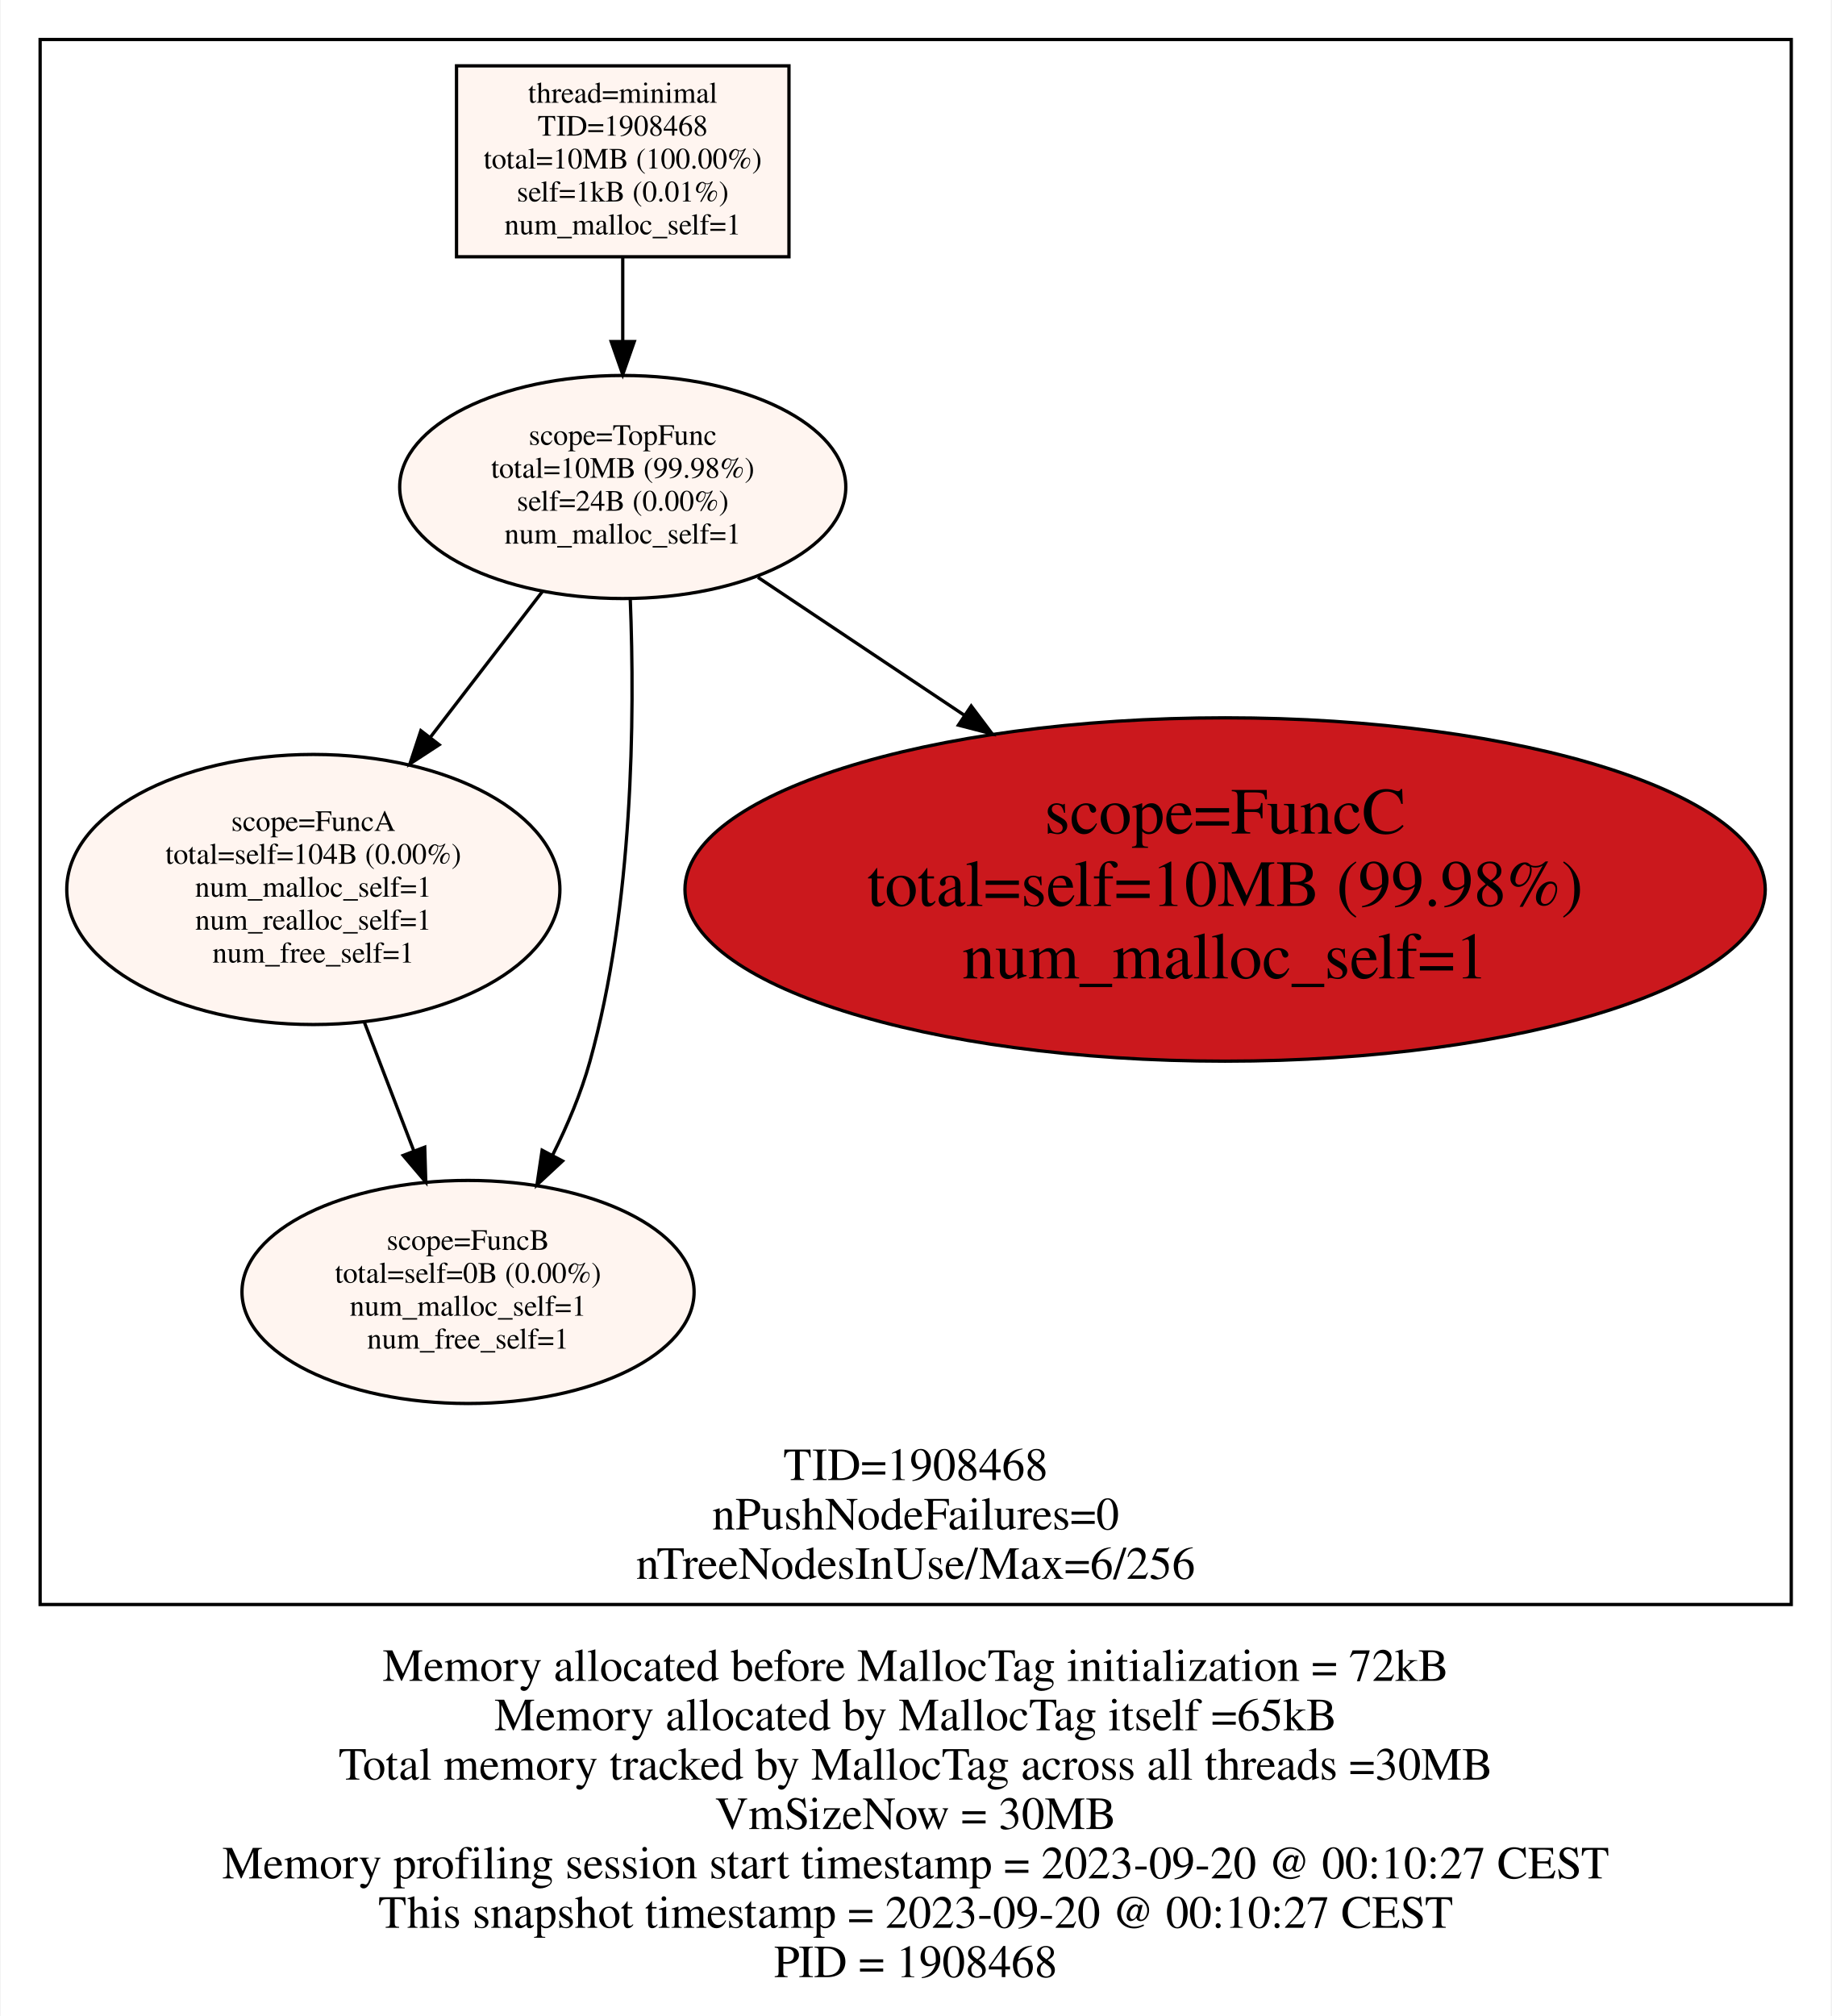
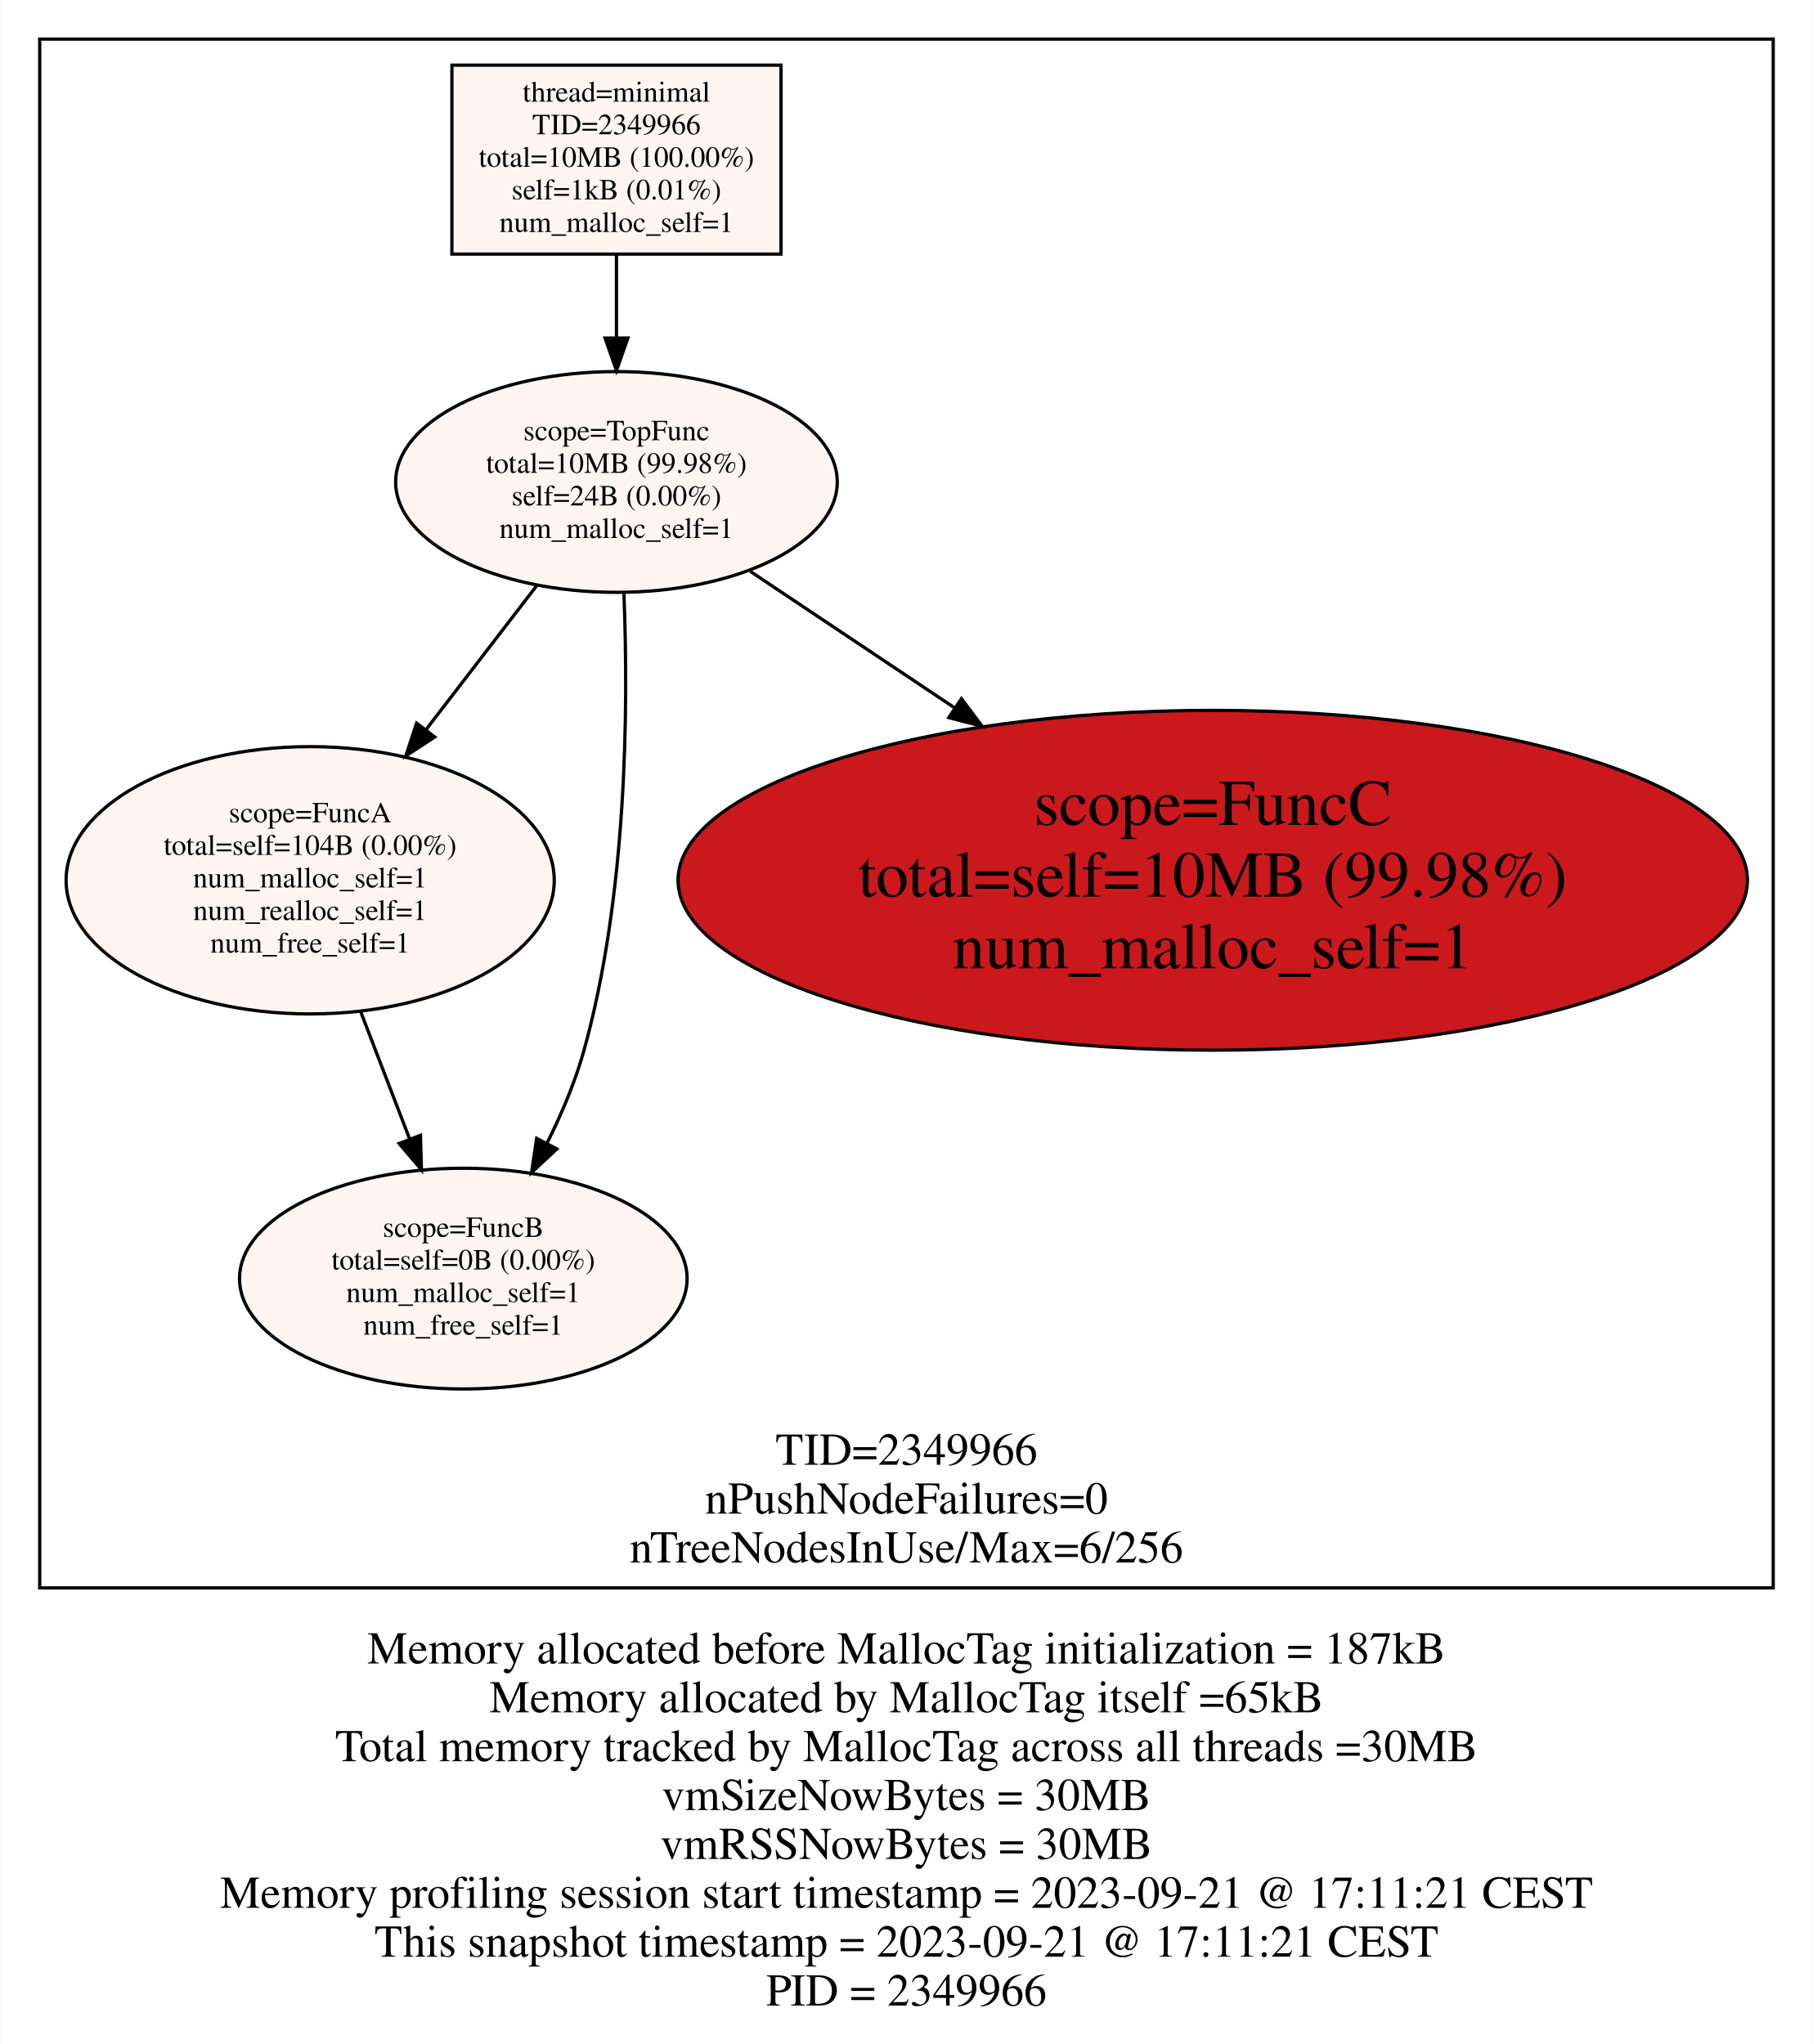
- <svg xmlns="http://www.w3.org/2000/svg" width="556pt" height="612pt" viewBox="0.00 0.00 556.00 612.42">
-   <g id="graph0" class="graph" transform="scale(1 1) rotate(0) translate(4 608.4163)">
-     <polygon fill="#ffffff" stroke="transparent" points="-4,4 -4,-608.416 552,-608.416 552,4 -4,4" />
-     <text text-anchor="middle" x="274" y="-97.8" font-family="Times,serif" font-size="14.00" fill="#000000">Memory allocated before MallocTag initialization = 72kB</text>
-     <text text-anchor="middle" x="274" y="-82.8" font-family="Times,serif" font-size="14.00" fill="#000000">Memory allocated by MallocTag itself =65kB</text>
-     <text text-anchor="middle" x="274" y="-67.8" font-family="Times,serif" font-size="14.00" fill="#000000">Total memory tracked by MallocTag across all threads =30MB</text>
-     <text text-anchor="middle" x="274" y="-52.8" font-family="Times,serif" font-size="14.00" fill="#000000">VmSizeNow = 30MB</text>
-     <text text-anchor="middle" x="274" y="-37.8" font-family="Times,serif" font-size="14.00" fill="#000000">Memory profiling session start timestamp = 2023-09-20 @ 00:10:27 CEST</text>
-     <text text-anchor="middle" x="274" y="-22.8" font-family="Times,serif" font-size="14.00" fill="#000000">This snapshot timestamp = 2023-09-20 @ 00:10:27 CEST</text>
-     <text text-anchor="middle" x="274" y="-7.8" font-family="Times,serif" font-size="14.00" fill="#000000">PID = 1908468</text>
+ <svg xmlns="http://www.w3.org/2000/svg" width="556pt" height="627pt" viewBox="0.00 0.00 556.00 627.42">
+   <g id="graph0" class="graph" transform="scale(1 1) rotate(0) translate(4 623.4163)">
+     <polygon fill="#ffffff" stroke="transparent" points="-4,4 -4,-623.416 552,-623.416 552,4 -4,4" />
+     <text text-anchor="middle" x="274" y="-112.8" font-family="Times,serif" font-size="14.00" fill="#000000">Memory allocated before MallocTag initialization = 187kB</text>
+     <text text-anchor="middle" x="274" y="-97.8" font-family="Times,serif" font-size="14.00" fill="#000000">Memory allocated by MallocTag itself =65kB</text>
+     <text text-anchor="middle" x="274" y="-82.8" font-family="Times,serif" font-size="14.00" fill="#000000">Total memory tracked by MallocTag across all threads =30MB</text>
+     <text text-anchor="middle" x="274" y="-67.8" font-family="Times,serif" font-size="14.00" fill="#000000">vmSizeNowBytes = 30MB</text>
+     <text text-anchor="middle" x="274" y="-52.8" font-family="Times,serif" font-size="14.00" fill="#000000">vmRSSNowBytes = 30MB</text>
+     <text text-anchor="middle" x="274" y="-37.8" font-family="Times,serif" font-size="14.00" fill="#000000">Memory profiling session start timestamp = 2023-09-21 @ 17:11:21 CEST</text>
+     <text text-anchor="middle" x="274" y="-22.8" font-family="Times,serif" font-size="14.00" fill="#000000">This snapshot timestamp = 2023-09-21 @ 17:11:21 CEST</text>
+     <text text-anchor="middle" x="274" y="-7.8" font-family="Times,serif" font-size="14.00" fill="#000000">PID = 2349966</text>
    <g id="clust1" class="cluster">
-       <polygon fill="none" stroke="#000000" points="8,-121 8,-596.416 540,-596.416 540,-121 8,-121" />
-       <text text-anchor="middle" x="274" y="-158.8" font-family="Times,serif" font-size="14.00" fill="#000000">TID=1908468</text>
-       <text text-anchor="middle" x="274" y="-143.8" font-family="Times,serif" font-size="14.00" fill="#000000">nPushNodeFailures=0</text>
-       <text text-anchor="middle" x="274" y="-128.8" font-family="Times,serif" font-size="14.00" fill="#000000">nTreeNodesInUse/Max=6/256</text>
+       <polygon fill="none" stroke="#000000" points="8,-136 8,-611.416 540,-611.416 540,-136 8,-136" />
+       <text text-anchor="middle" x="274" y="-173.8" font-family="Times,serif" font-size="14.00" fill="#000000">TID=2349966</text>
+       <text text-anchor="middle" x="274" y="-158.8" font-family="Times,serif" font-size="14.00" fill="#000000">nPushNodeFailures=0</text>
+       <text text-anchor="middle" x="274" y="-143.8" font-family="Times,serif" font-size="14.00" fill="#000000">nTreeNodesInUse/Max=6/256</text>
    </g>
    <g id="node1" class="node">
-       <polygon fill="#fff5f0" stroke="#000000" points="235.5,-588.416 134.5,-588.416 134.5,-530.416 235.5,-530.416 235.5,-588.416" />
-       <text text-anchor="middle" x="185" y="-577.216" font-family="Times,serif" font-size="9.00" fill="#000000">thread=minimal</text>
-       <text text-anchor="middle" x="185" y="-567.216" font-family="Times,serif" font-size="9.00" fill="#000000">TID=1908468</text>
-       <text text-anchor="middle" x="185" y="-557.216" font-family="Times,serif" font-size="9.00" fill="#000000">total=10MB (100.00%)</text>
-       <text text-anchor="middle" x="185" y="-547.216" font-family="Times,serif" font-size="9.00" fill="#000000">self=1kB (0.01%)</text>
-       <text text-anchor="middle" x="185" y="-537.216" font-family="Times,serif" font-size="9.00" fill="#000000">num_malloc_self=1</text>
+       <polygon fill="#fff5f0" stroke="#000000" points="235.5,-603.416 134.5,-603.416 134.5,-545.416 235.5,-545.416 235.5,-603.416" />
+       <text text-anchor="middle" x="185" y="-592.216" font-family="Times,serif" font-size="9.00" fill="#000000">thread=minimal</text>
+       <text text-anchor="middle" x="185" y="-582.216" font-family="Times,serif" font-size="9.00" fill="#000000">TID=2349966</text>
+       <text text-anchor="middle" x="185" y="-572.216" font-family="Times,serif" font-size="9.00" fill="#000000">total=10MB (100.00%)</text>
+       <text text-anchor="middle" x="185" y="-562.216" font-family="Times,serif" font-size="9.00" fill="#000000">self=1kB (0.01%)</text>
+       <text text-anchor="middle" x="185" y="-552.216" font-family="Times,serif" font-size="9.00" fill="#000000">num_malloc_self=1</text>
    </g>
    <g id="node2" class="node">
-       <ellipse fill="#fff5f0" stroke="#000000" cx="185" cy="-460.475" rx="67.765" ry="33.882" />
-       <text text-anchor="middle" x="185" y="-473.275" font-family="Times,serif" font-size="9.00" fill="#000000">scope=TopFunc</text>
-       <text text-anchor="middle" x="185" y="-463.275" font-family="Times,serif" font-size="9.00" fill="#000000">total=10MB (99.98%)</text>
-       <text text-anchor="middle" x="185" y="-453.275" font-family="Times,serif" font-size="9.00" fill="#000000">self=24B (0.00%)</text>
-       <text text-anchor="middle" x="185" y="-443.275" font-family="Times,serif" font-size="9.00" fill="#000000">num_malloc_self=1</text>
+       <ellipse fill="#fff5f0" stroke="#000000" cx="185" cy="-475.475" rx="67.765" ry="33.882" />
+       <text text-anchor="middle" x="185" y="-488.275" font-family="Times,serif" font-size="9.00" fill="#000000">scope=TopFunc</text>
+       <text text-anchor="middle" x="185" y="-478.275" font-family="Times,serif" font-size="9.00" fill="#000000">total=10MB (99.98%)</text>
+       <text text-anchor="middle" x="185" y="-468.275" font-family="Times,serif" font-size="9.00" fill="#000000">self=24B (0.00%)</text>
+       <text text-anchor="middle" x="185" y="-458.275" font-family="Times,serif" font-size="9.00" fill="#000000">num_malloc_self=1</text>
    </g>
    <g id="edge1" class="edge">
-       <path fill="none" stroke="#000000" d="M185,-530.266C185,-522.236 185,-513.341 185,-504.665" />
-       <polygon fill="#000000" stroke="#000000" points="188.5,-504.646 185,-494.646 181.5,-504.646 188.5,-504.646" />
+       <path fill="none" stroke="#000000" d="M185,-545.266C185,-537.236 185,-528.341 185,-519.665" />
+       <polygon fill="#000000" stroke="#000000" points="188.5,-519.646 185,-509.646 181.5,-519.646 188.5,-519.646" />
    </g>
    <g id="node3" class="node">
-       <ellipse fill="#fff5f0" stroke="#000000" cx="91" cy="-338.208" rx="74.907" ry="41.024" />
-       <text text-anchor="middle" x="91" y="-356.008" font-family="Times,serif" font-size="9.00" fill="#000000">scope=FuncA</text>
-       <text text-anchor="middle" x="91" y="-346.008" font-family="Times,serif" font-size="9.00" fill="#000000">total=self=104B (0.00%)</text>
-       <text text-anchor="middle" x="91" y="-336.008" font-family="Times,serif" font-size="9.00" fill="#000000">num_malloc_self=1</text>
-       <text text-anchor="middle" x="91" y="-326.008" font-family="Times,serif" font-size="9.00" fill="#000000">num_realloc_self=1</text>
-       <text text-anchor="middle" x="91" y="-316.008" font-family="Times,serif" font-size="9.00" fill="#000000">num_free_self=1</text>
+       <ellipse fill="#fff5f0" stroke="#000000" cx="91" cy="-353.208" rx="74.907" ry="41.024" />
+       <text text-anchor="middle" x="91" y="-371.008" font-family="Times,serif" font-size="9.00" fill="#000000">scope=FuncA</text>
+       <text text-anchor="middle" x="91" y="-361.008" font-family="Times,serif" font-size="9.00" fill="#000000">total=self=104B (0.00%)</text>
+       <text text-anchor="middle" x="91" y="-351.008" font-family="Times,serif" font-size="9.00" fill="#000000">num_malloc_self=1</text>
+       <text text-anchor="middle" x="91" y="-341.008" font-family="Times,serif" font-size="9.00" fill="#000000">num_realloc_self=1</text>
+       <text text-anchor="middle" x="91" y="-331.008" font-family="Times,serif" font-size="9.00" fill="#000000">num_free_self=1</text>
    </g>
    <g id="edge2" class="edge">
-       <path fill="none" stroke="#000000" d="M160.548,-428.67C150.175,-415.178 137.882,-399.188 126.537,-384.432" />
-       <polygon fill="#000000" stroke="#000000" points="129.22,-382.179 120.35,-376.385 123.671,-386.446 129.22,-382.179" />
+       <path fill="none" stroke="#000000" d="M160.548,-443.67C150.175,-430.178 137.882,-414.188 126.537,-399.432" />
+       <polygon fill="#000000" stroke="#000000" points="129.22,-397.179 120.35,-391.385 123.671,-401.446 129.22,-397.179" />
    </g>
    <g id="node4" class="node">
-       <ellipse fill="#fff5f0" stroke="#000000" cx="138" cy="-215.941" rx="68.679" ry="33.882" />
-       <text text-anchor="middle" x="138" y="-228.741" font-family="Times,serif" font-size="9.00" fill="#000000">scope=FuncB</text>
-       <text text-anchor="middle" x="138" y="-218.741" font-family="Times,serif" font-size="9.00" fill="#000000">total=self=0B (0.00%)</text>
-       <text text-anchor="middle" x="138" y="-208.741" font-family="Times,serif" font-size="9.00" fill="#000000">num_malloc_self=1</text>
-       <text text-anchor="middle" x="138" y="-198.741" font-family="Times,serif" font-size="9.00" fill="#000000">num_free_self=1</text>
+       <ellipse fill="#fff5f0" stroke="#000000" cx="138" cy="-230.941" rx="68.679" ry="33.882" />
+       <text text-anchor="middle" x="138" y="-243.741" font-family="Times,serif" font-size="9.00" fill="#000000">scope=FuncB</text>
+       <text text-anchor="middle" x="138" y="-233.741" font-family="Times,serif" font-size="9.00" fill="#000000">total=self=0B (0.00%)</text>
+       <text text-anchor="middle" x="138" y="-223.741" font-family="Times,serif" font-size="9.00" fill="#000000">num_malloc_self=1</text>
+       <text text-anchor="middle" x="138" y="-213.741" font-family="Times,serif" font-size="9.00" fill="#000000">num_free_self=1</text>
    </g>
    <g id="edge3" class="edge">
-       <path fill="none" stroke="#000000" d="M187.288,-426.306C188.705,-390.591 188.209,-333.26 175,-285.882 172.344,-276.356 168.256,-266.656 163.751,-257.634" />
-       <polygon fill="#000000" stroke="#000000" points="166.704,-255.731 158.948,-248.513 160.51,-258.993 166.704,-255.731" />
+       <path fill="none" stroke="#000000" d="M187.288,-441.306C188.705,-405.591 188.209,-348.26 175,-300.882 172.344,-291.356 168.256,-281.656 163.751,-272.634" />
+       <polygon fill="#000000" stroke="#000000" points="166.704,-270.731 158.948,-263.514 160.51,-273.993 166.704,-270.731" />
    </g>
    <g id="node5" class="node">
-       <ellipse fill="#cb181d" stroke="#000000" cx="368" cy="-338.208" rx="164.098" ry="52.152" />
-       <text text-anchor="middle" x="368" y="-355.208" font-family="Times,serif" font-size="20.00" fill="#000000">scope=FuncC</text>
-       <text text-anchor="middle" x="368" y="-333.208" font-family="Times,serif" font-size="20.00" fill="#000000">total=self=10MB (99.98%)</text>
-       <text text-anchor="middle" x="368" y="-311.208" font-family="Times,serif" font-size="20.00" fill="#000000">num_malloc_self=1</text>
+       <ellipse fill="#cb181d" stroke="#000000" cx="368" cy="-353.208" rx="164.098" ry="52.152" />
+       <text text-anchor="middle" x="368" y="-370.208" font-family="Times,serif" font-size="20.00" fill="#000000">scope=FuncC</text>
+       <text text-anchor="middle" x="368" y="-348.208" font-family="Times,serif" font-size="20.00" fill="#000000">total=self=10MB (99.98%)</text>
+       <text text-anchor="middle" x="368" y="-326.208" font-family="Times,serif" font-size="20.00" fill="#000000">num_malloc_self=1</text>
    </g>
    <g id="edge4" class="edge">
-       <path fill="none" stroke="#000000" d="M226.069,-433.036C244.582,-420.667 267.101,-405.622 288.696,-391.193" />
-       <polygon fill="#000000" stroke="#000000" points="290.866,-393.953 297.236,-385.487 286.977,-388.132 290.866,-393.953" />
+       <path fill="none" stroke="#000000" d="M226.069,-448.036C244.582,-435.667 267.101,-420.622 288.696,-406.193" />
+       <polygon fill="#000000" stroke="#000000" points="290.866,-408.953 297.236,-400.487 286.977,-403.132 290.866,-408.953" />
    </g>
    <g id="edge5" class="edge">
-       <path fill="none" stroke="#000000" d="M106.52,-297.834C111.335,-285.308 116.658,-271.461 121.535,-258.773" />
-       <polygon fill="#000000" stroke="#000000" points="124.841,-259.927 125.162,-249.337 118.307,-257.416 124.841,-259.927" />
+       <path fill="none" stroke="#000000" d="M106.52,-312.834C111.335,-300.308 116.658,-286.461 121.535,-273.773" />
+       <polygon fill="#000000" stroke="#000000" points="124.841,-274.927 125.162,-264.337 118.307,-272.416 124.841,-274.927" />
    </g>
  </g>
</svg>
